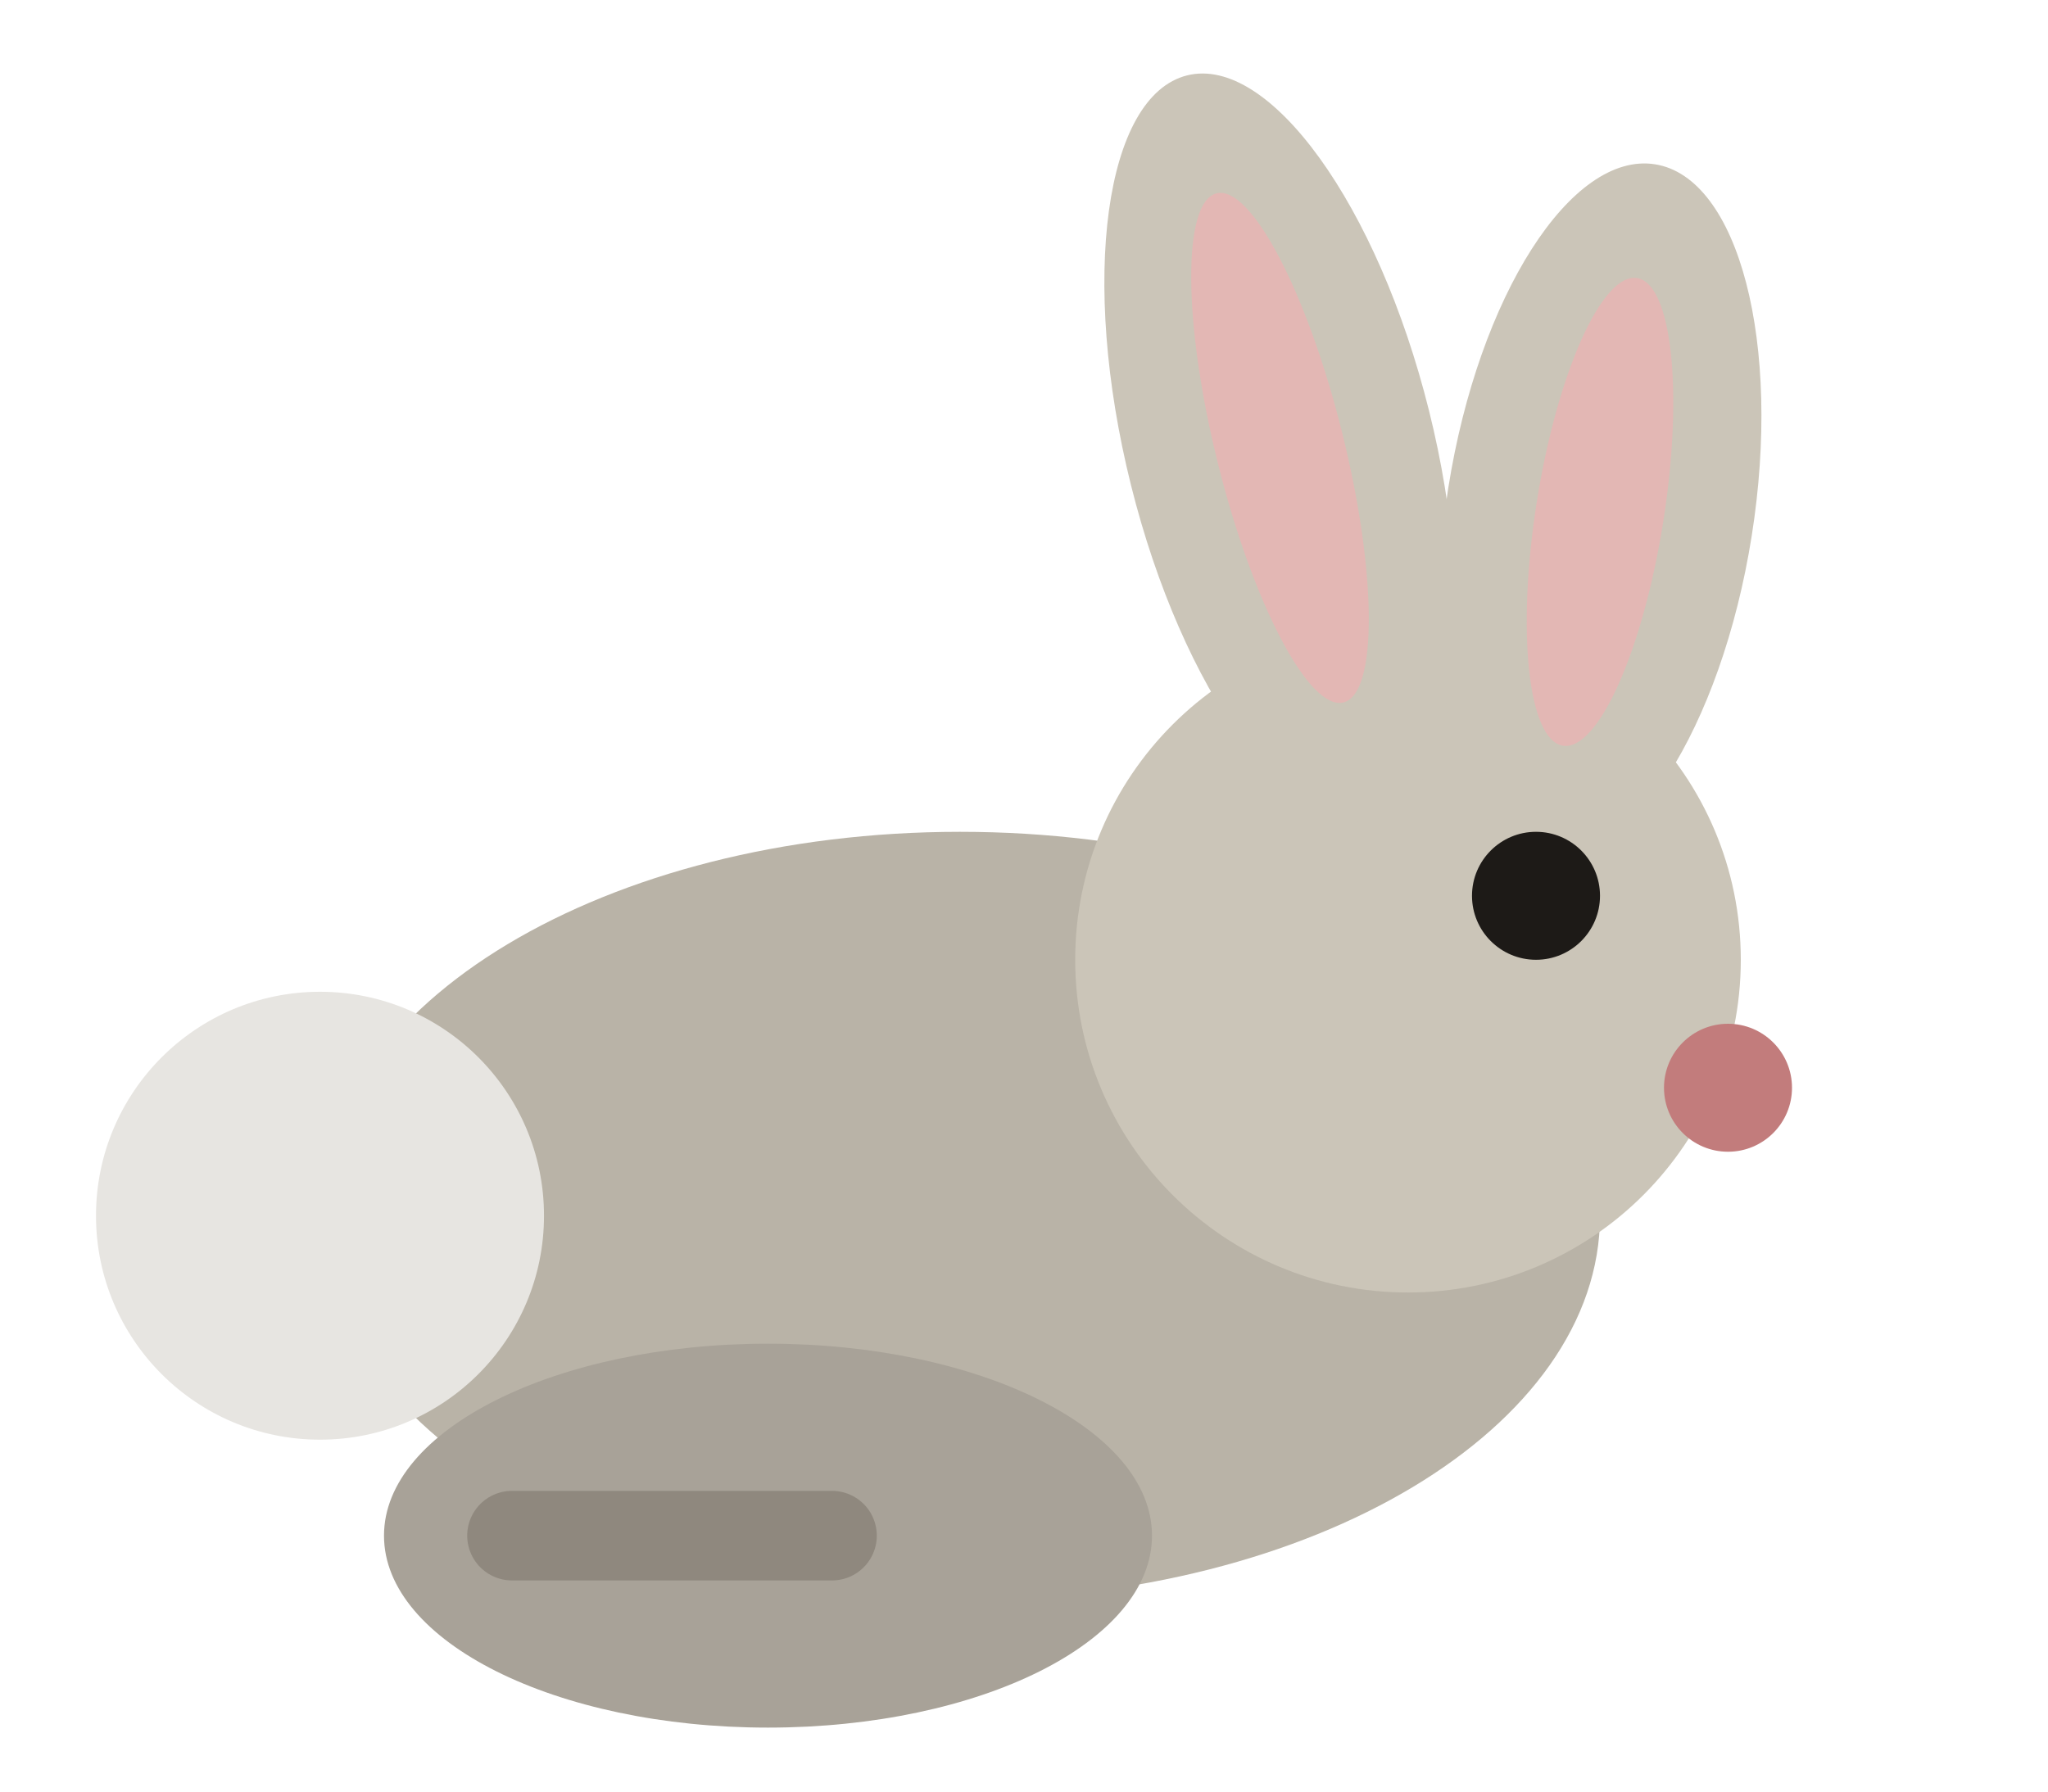
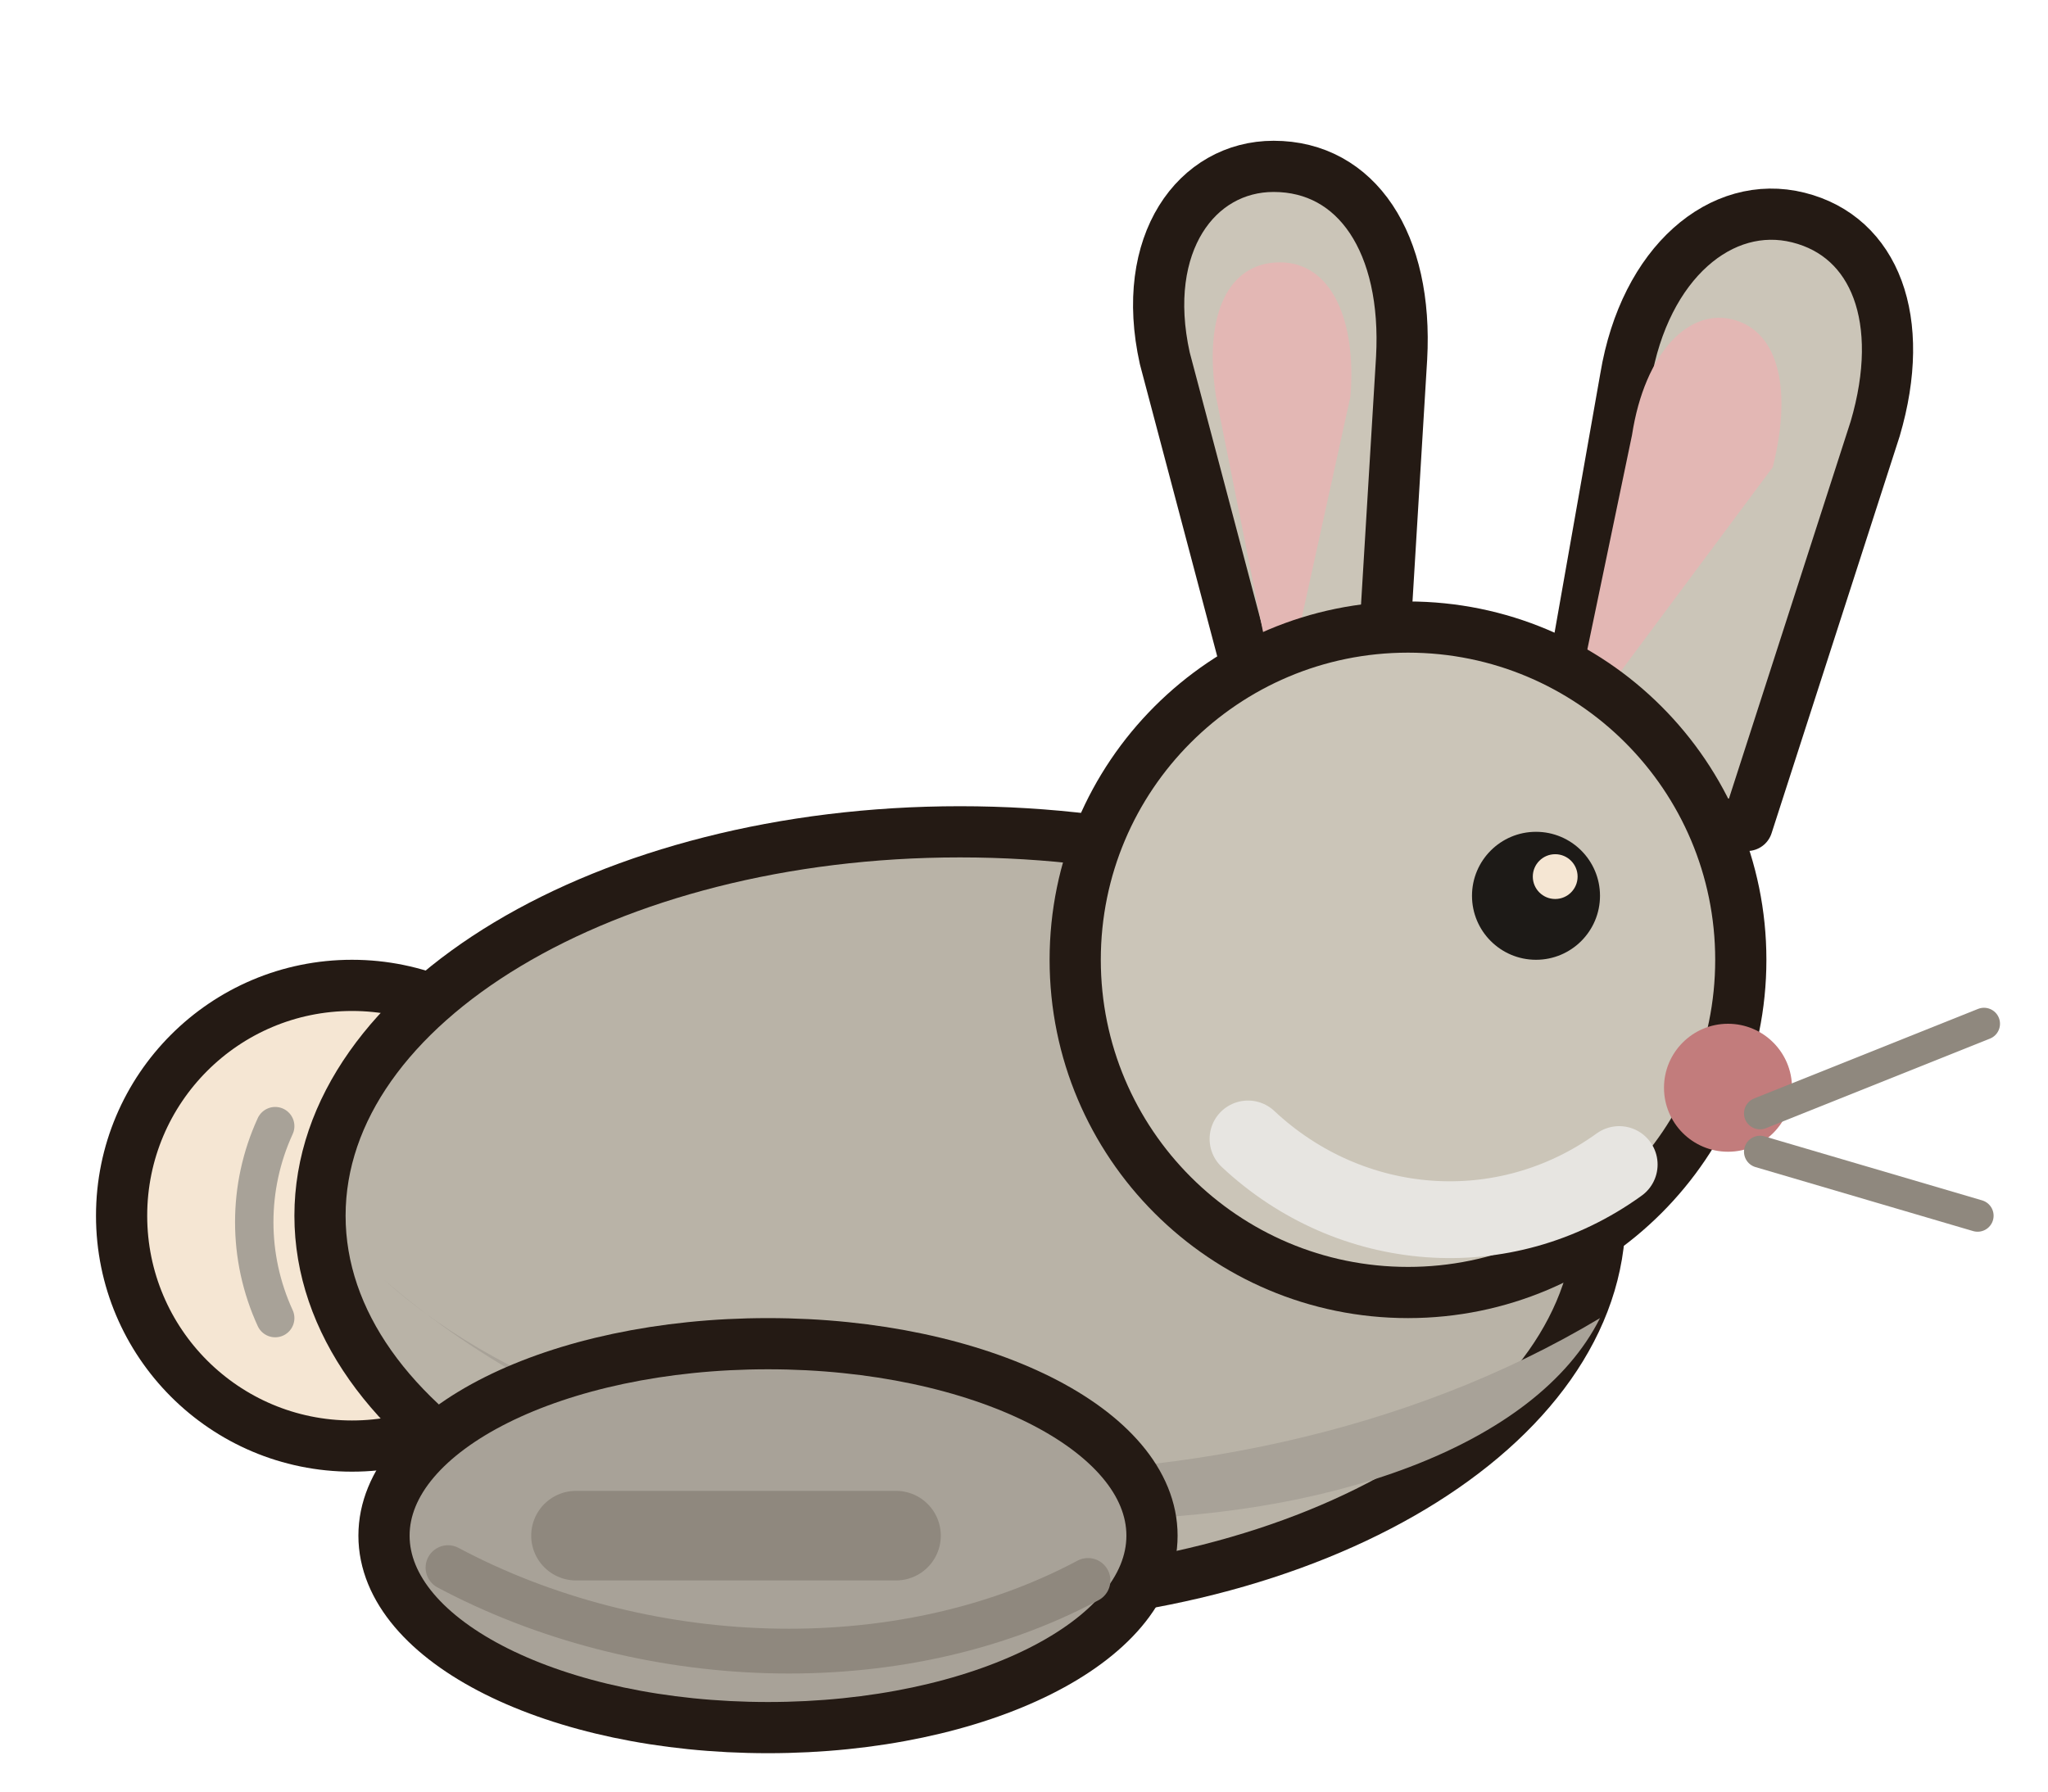
<svg xmlns="http://www.w3.org/2000/svg" width="32" height="28" viewBox="0 0 32 28">
-   <g stroke-linejoin="round">
+   <g stroke="#241a14" stroke-width="0.8" stroke-linejoin="round" stroke-linecap="round">
+     <circle cx="5.5" cy="19" r="3.6" fill="#f5e6d3" />
+     <path d="M4.3 17.6a3.6 3.6 0 0 0 0 3M7 17.5a3.6 3.6 0 0 1 0 3.3" fill="none" stroke="#a8a298" stroke-width="0.6" />
    <ellipse cx="15" cy="19" rx="10" ry="6" fill="#b9b3a7" />
-     <circle cx="5" cy="19" r="3.5" fill="#e7e5e1" />
+     <path d="M6 20c4 3.6 13 4.2 19 .6-2 4-13 4.6-19-.6Z" fill="#a8a298" stroke="none" />
    <ellipse cx="12" cy="24" rx="6" ry="3" fill="#a8a298" />
+     <path d="M7 24.5c3 1.6 7 1.8 10 .2" fill="none" stroke="#8f887e" stroke-width="0.7" />
+     <path d="M20 12.4 18.2 5.6c-.4-1.8.5-3 1.7-3 1.3 0 2.1 1.2 2 3l-.4 6.6z" fill="#cbc5b8" />
+     <path d="M24.2 12.7 25.4 5.9c.3-1.8 1.5-2.8 2.7-2.5 1.2.3 1.7 1.6 1.2 3.3l-2 6.2z" fill="#cbc5b8" />
+     <path d="M20 11.2 19 6.2c-.2-1.3.2-2.1 1-2.1.8 0 1.2.9 1.1 2.1zM24.5 11.6 25.5 6.8c.2-1.3.9-2 1.6-1.8.7.2.9 1.1.6 2.3z" fill="#e3b7b4" stroke="none" />
    <circle cx="22" cy="15" r="5.2" fill="#cbc5b8" />
-     <ellipse cx="20" cy="7" rx="2.4" ry="6" transform="rotate(-14 20 7)" fill="#cbc5b8" />
-     <ellipse cx="25" cy="8" rx="2.4" ry="5.5" transform="rotate(9 25 8)" fill="#cbc5b8" />
-     <ellipse cx="20" cy="7" rx="1" ry="4.1" transform="rotate(-14 20 7)" fill="#e3b7b4" />
-     <ellipse cx="25" cy="8" rx="1" ry="3.7" transform="rotate(9 25 8)" fill="#e3b7b4" />
-     <circle cx="24" cy="14" r="1" fill="#1d1a17" />
-     <circle cx="27" cy="17" r="1" fill="#c27c7c" />
-     <path d="M8 24h5" stroke="#8f887e" stroke-width="1.4" stroke-linecap="round" />
+     <path d="M19.5 17.8c1.6 1.5 4 1.7 5.8.4" fill="none" stroke="#e7e5e1" stroke-width="1.2" />
+     <circle cx="24" cy="14" r="1" fill="#1d1a17" stroke="none" />
+     <circle cx="24.3" cy="13.7" r="0.35" fill="#f5e6d3" stroke="none" />
+     <circle cx="27" cy="17" r="1" fill="#c27c7c" stroke="none" />
+     <path d="M27.5 17.4 31 16m-3.5 2 3.4 1" fill="none" stroke="#8f887e" stroke-width="0.5" />
+     <path d="M9 24h5" fill="none" stroke="#8f887e" stroke-width="1.4" />
  </g>
</svg>
